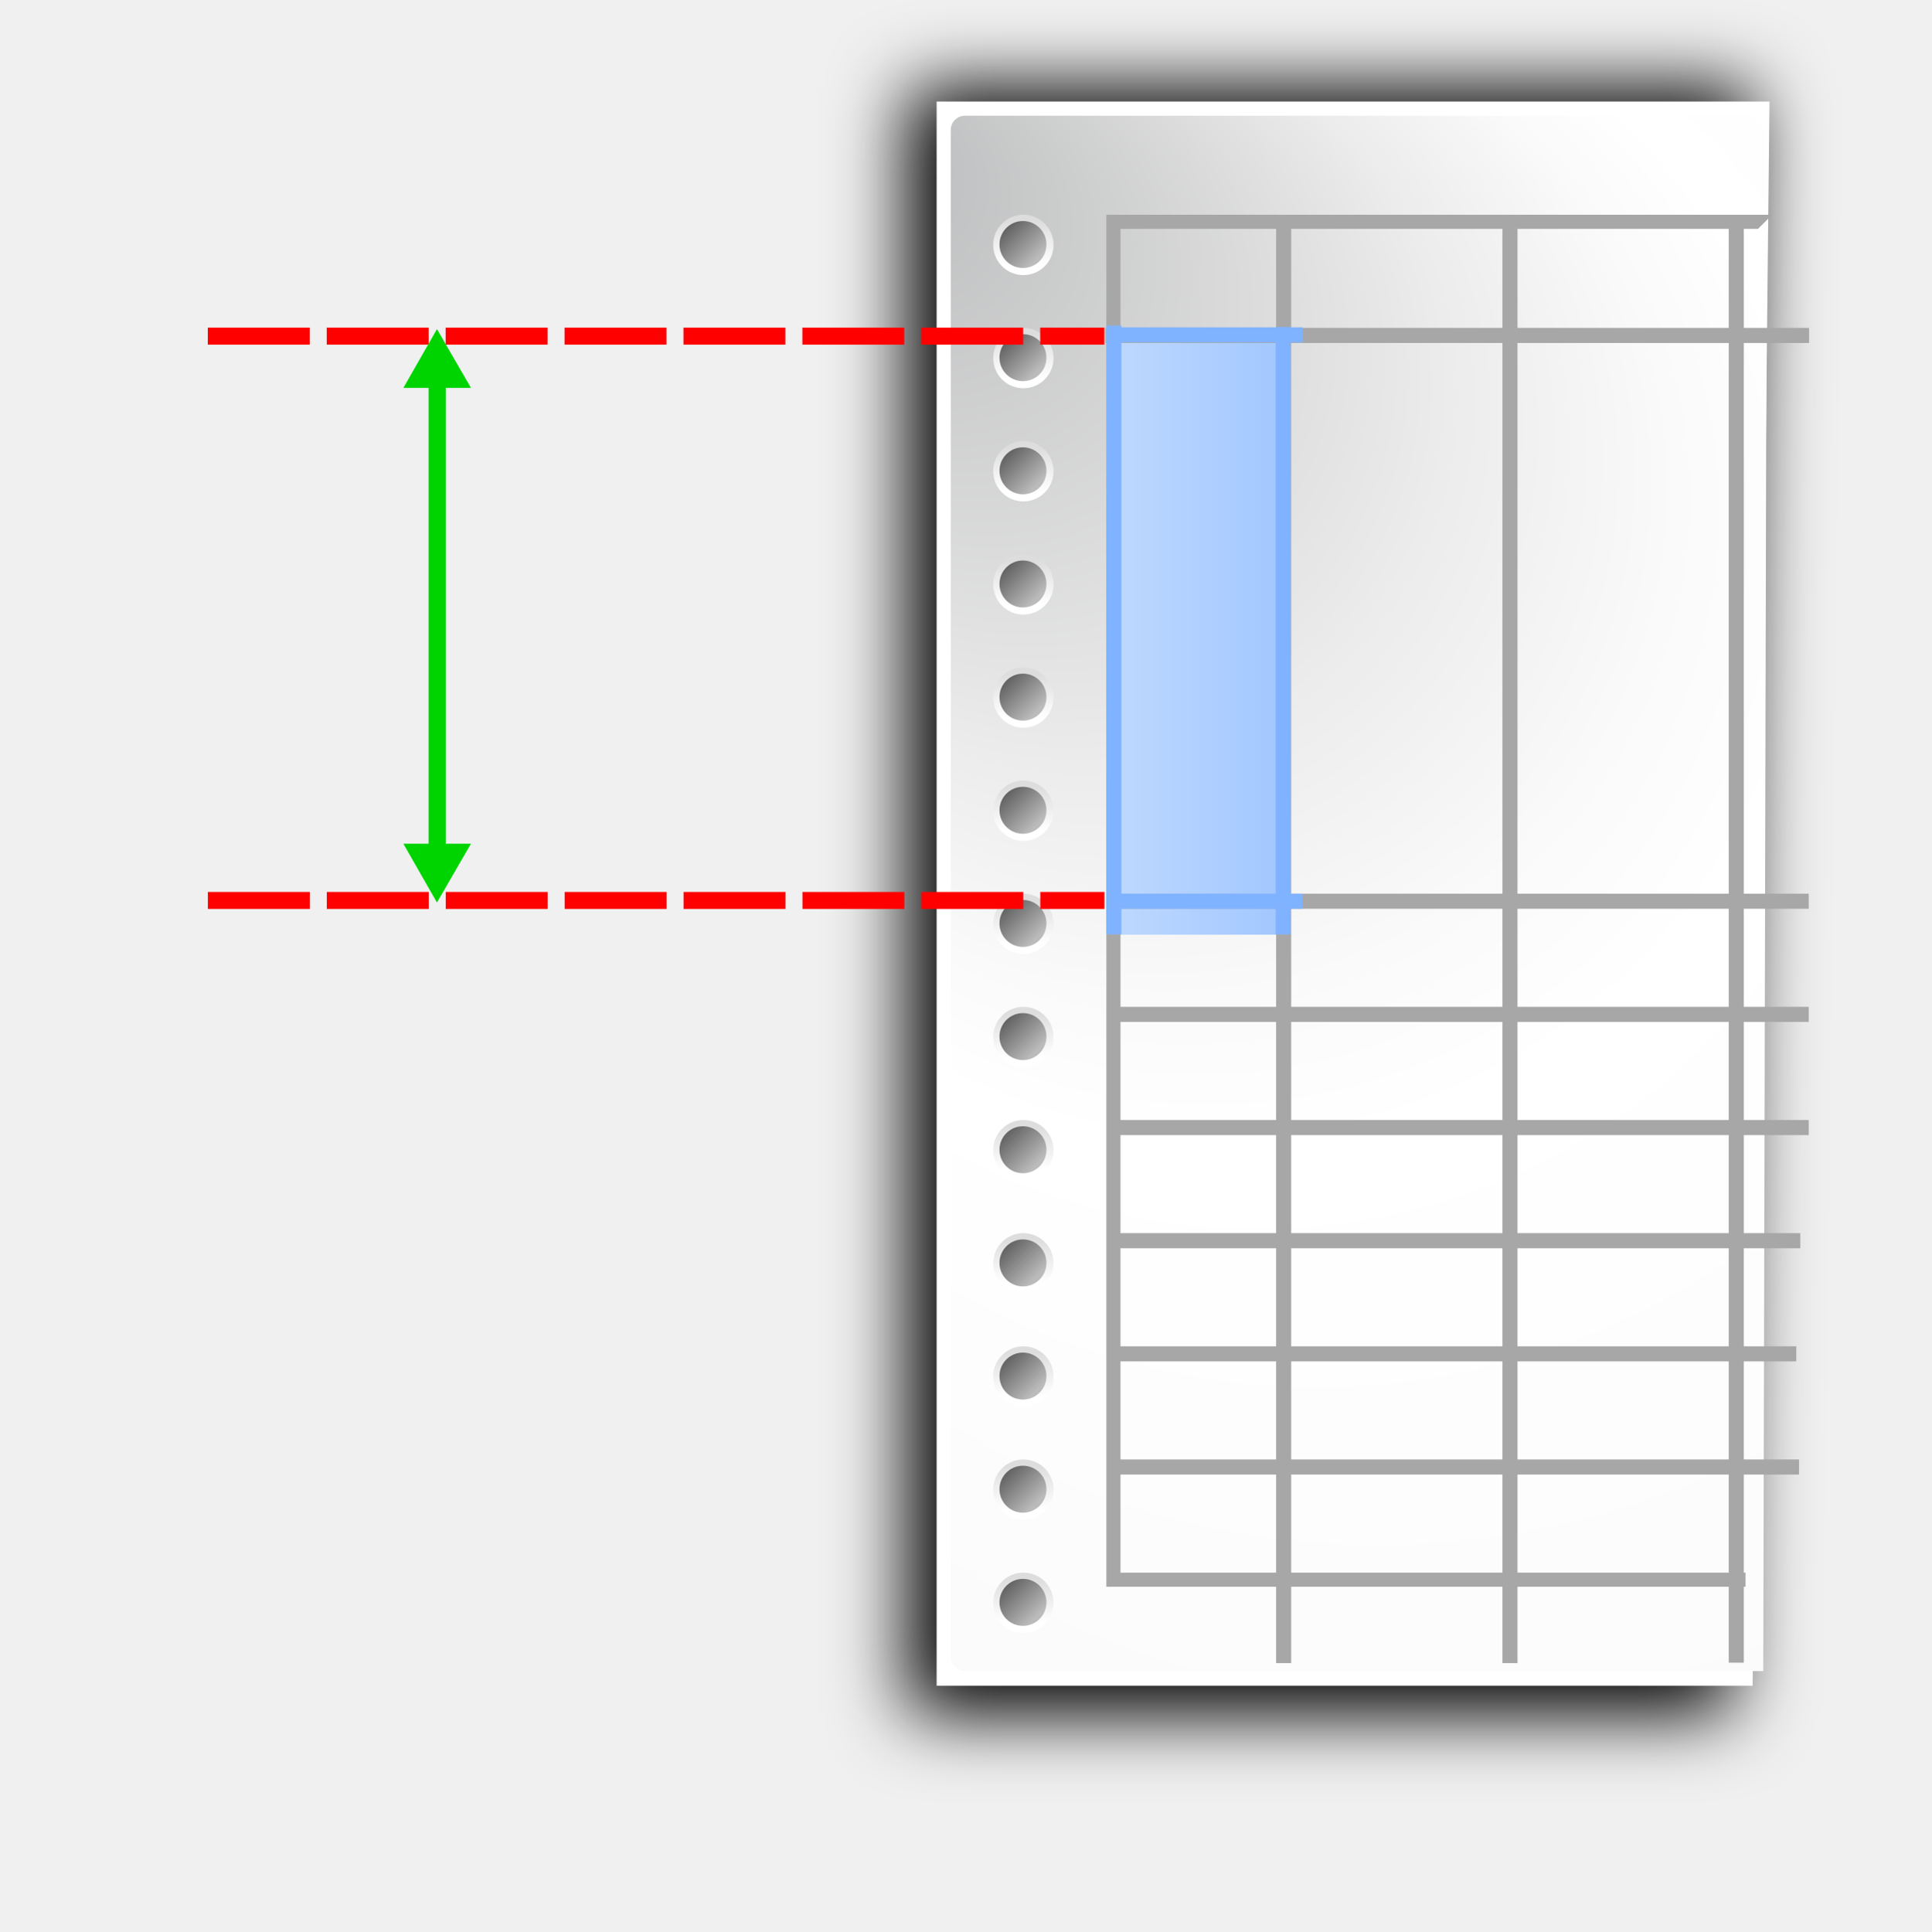
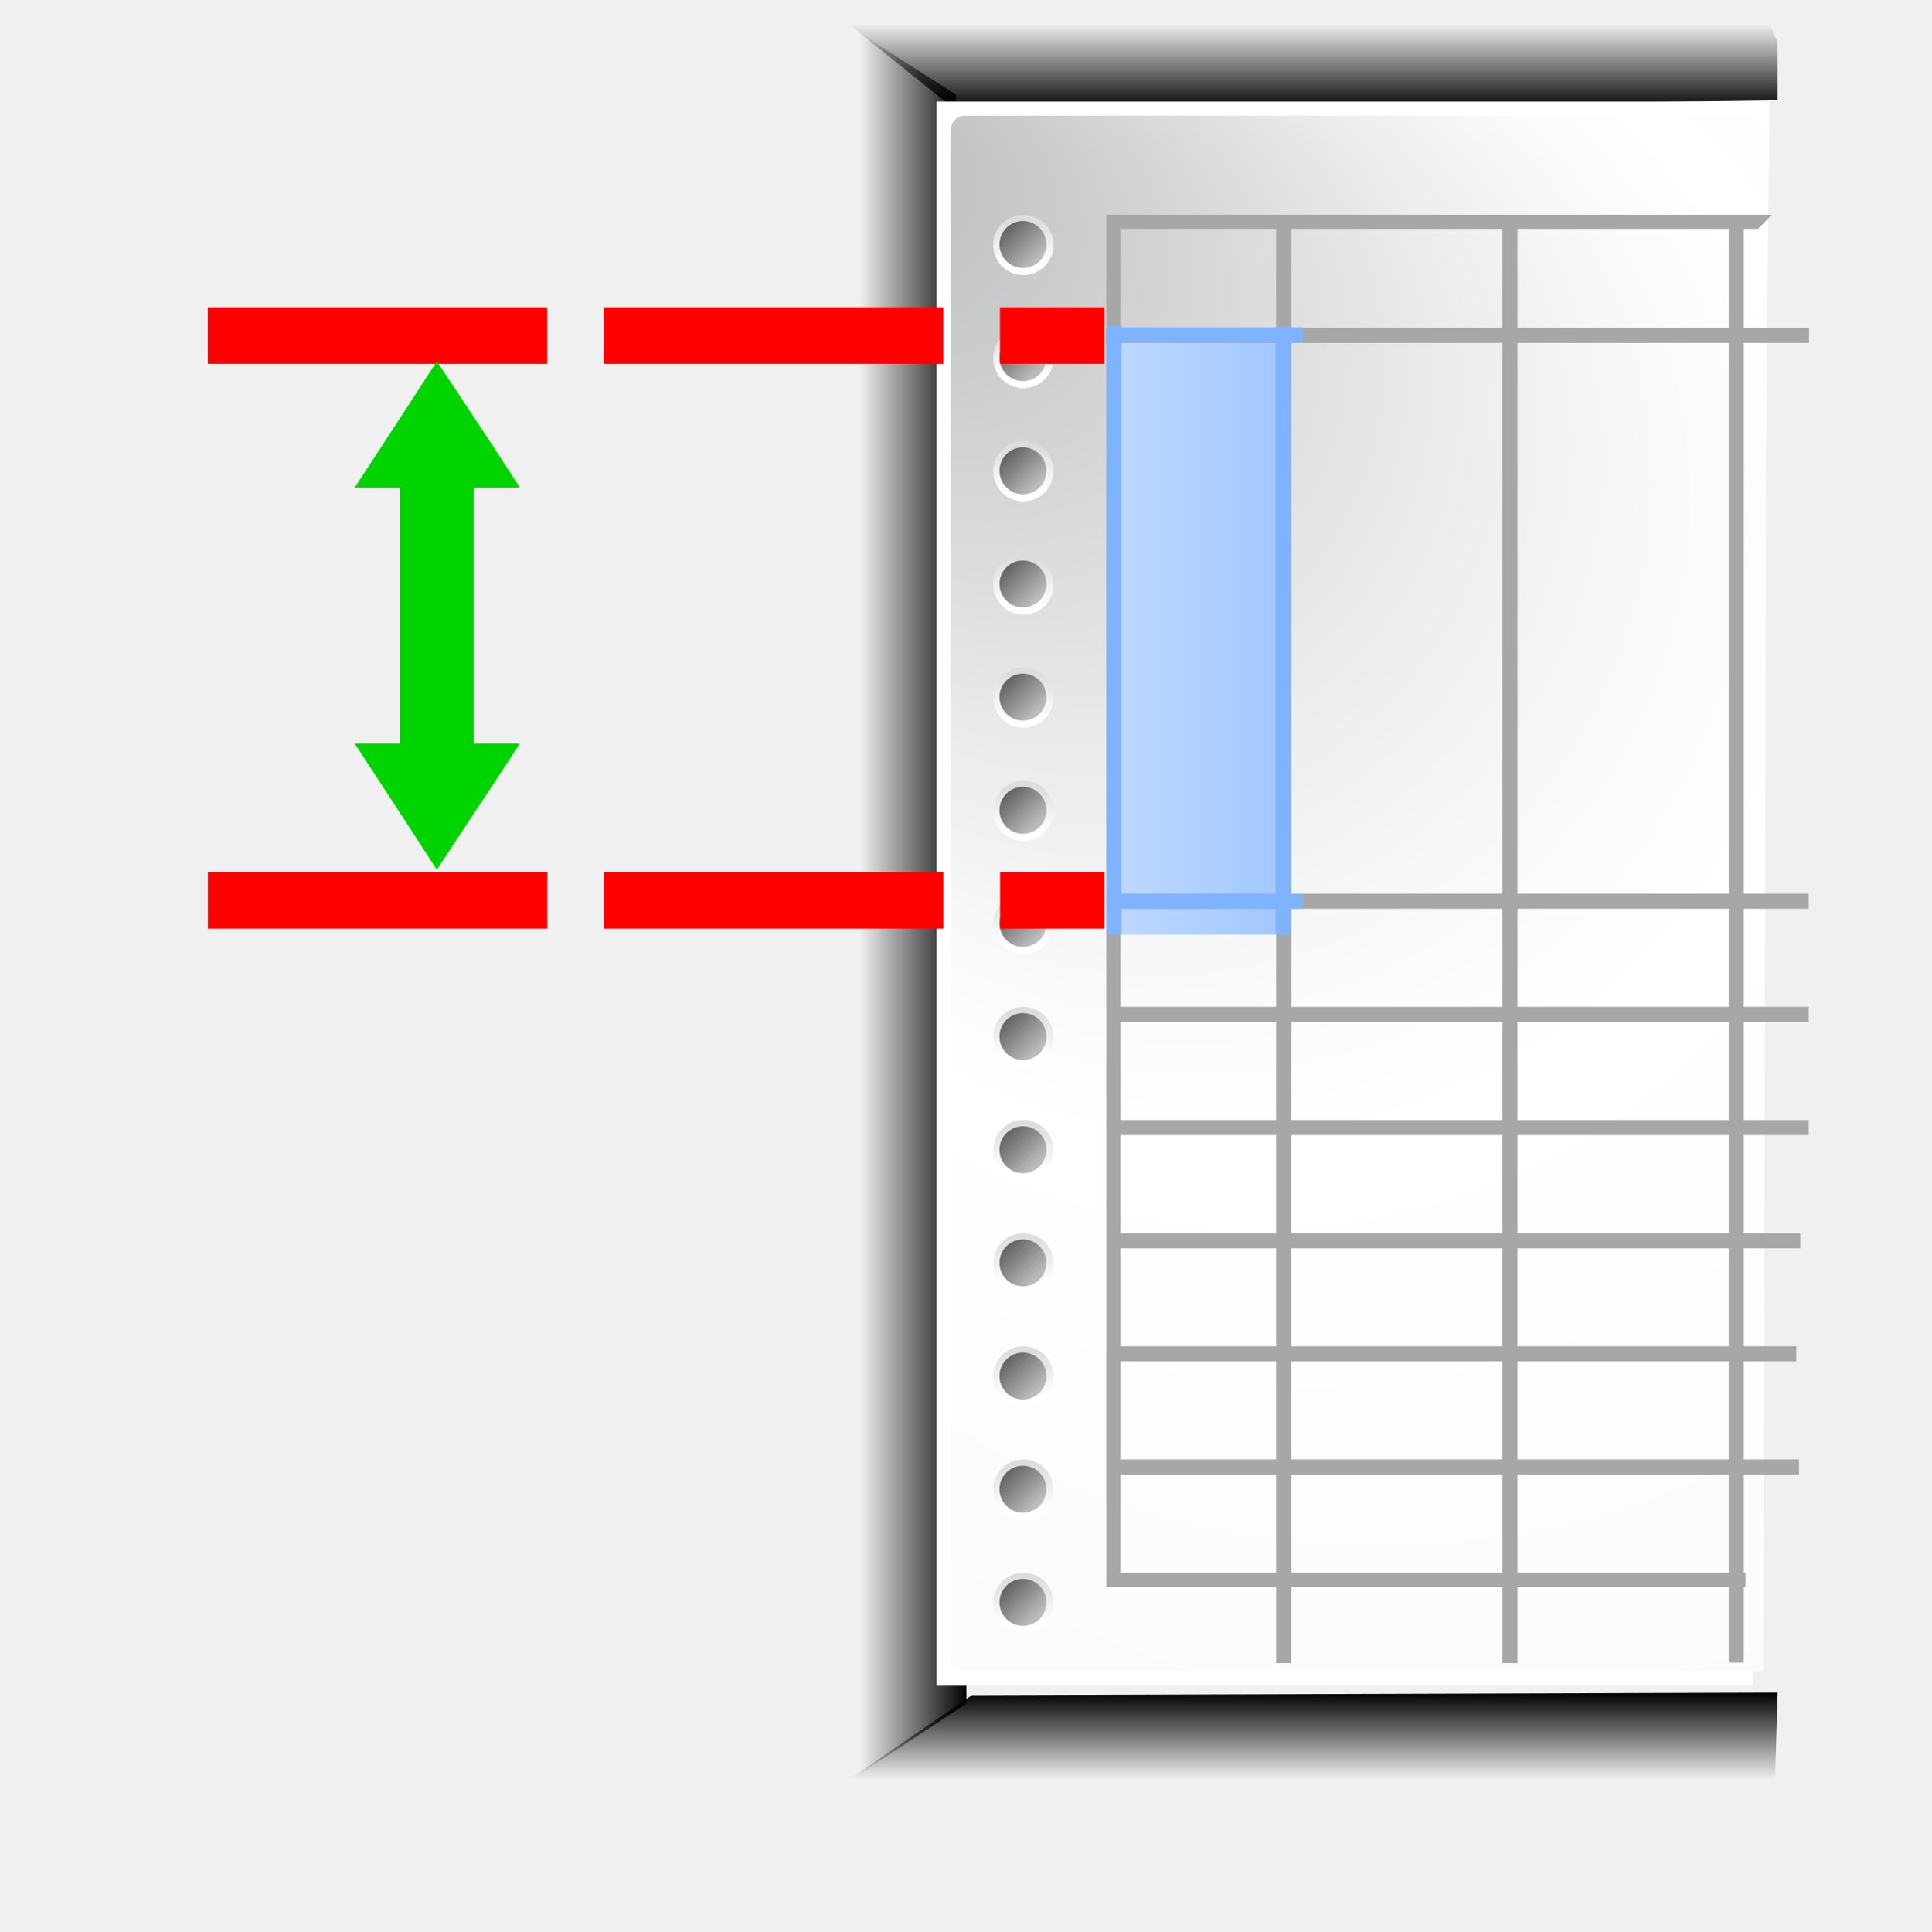
<svg xmlns="http://www.w3.org/2000/svg" width="102.4pt" height="102.4pt">
  <defs>
-     <filter id="defitem0" filterUnits="objectBoundingBox" primitiveUnits="objectBoundingBox" x="-0.1" y="-0.1" width="1.2" height="1.2">
-       <feGaussianBlur result="" in="" x="-0.1" y="-0.1" width="1.2" height="1.2" stdDeviation="0.041, 0.023" />
-     </filter>
-     <radialGradient id="defitem1" gradientUnits="userSpaceOnUse" gradientTransform="matrix(1 0 0 0.999665 -17 -8.99699)" cx="102" cy="112.305" fx="8.265" fy="9.099" r="139.559" spreadMethod="pad">
+     <linearGradient id="defitem0" gradientUnits="userSpaceOnUse" gradientTransform="matrix(0 0.0640555 1.04139 0 -3.60007 -1.02488)" x1="16" y1="64" x2="112" y2="64" spreadMethod="pad">
+       <stop stop-color="#000000" offset="0" stop-opacity="1" />
+       <stop stop-color="#000000" offset="1" stop-opacity="0" />
+     </linearGradient>
+     <linearGradient id="defitem1" gradientUnits="userSpaceOnUse" gradientTransform="matrix(-0.0790546 0 0 1.08067 8.88386 -7.84717)" x1="16" y1="64" x2="112" y2="64" spreadMethod="pad">
+       <stop stop-color="#000000" offset="0" stop-opacity="1" />
+       <stop stop-color="#000000" offset="1" stop-opacity="0" />
+     </linearGradient>
+     <linearGradient id="defitem2" gradientUnits="userSpaceOnUse" gradientTransform="matrix(0 -0.0640555 1.04139 0 -3.60007 7.8714)" x1="16" y1="64" x2="112" y2="64" spreadMethod="pad">
+       <stop stop-color="#000000" offset="0" stop-opacity="1" />
+       <stop stop-color="#000000" offset="1" stop-opacity="0" />
+     </linearGradient>
+     <radialGradient id="defitem3" gradientUnits="userSpaceOnUse" gradientTransform="matrix(1 0 0 0.999665 -17 -8.99699)" cx="102" cy="112.305" fx="8.265" fy="9.099" r="139.559" spreadMethod="pad">
      <stop stop-color="#b7b8b9" offset="0" stop-opacity="1" />
      <stop stop-color="#ececec" offset="0.189" stop-opacity="1" />
      <stop stop-color="#fafafa" offset="0.257" stop-opacity="1" />
      <stop stop-color="#ffffff" offset="0.301" stop-opacity="1" />
      <stop stop-color="#fafafa" offset="0.531" stop-opacity="1" />
      <stop stop-color="#ebecec" offset="0.845" stop-opacity="1" />
      <stop stop-color="#e1e2e3" offset="1" stop-opacity="1" />
    </radialGradient>
-     <linearGradient id="defitem2" gradientUnits="userSpaceOnUse" gradientTransform="matrix(1 0 0 4.92712 -16 -100.597)" x1="28" y1="24.459" x2="16" y2="24.459" spreadMethod="pad">
+     <linearGradient id="defitem4" gradientUnits="userSpaceOnUse" gradientTransform="matrix(1 0 0 4.92712 -16 -100.597)" x1="28" y1="24.459" x2="16" y2="24.459" spreadMethod="pad">
      <stop stop-color="#a3c8ff" offset="0" stop-opacity="1" />
      <stop stop-color="#bfd9ff" offset="1" stop-opacity="1" />
    </linearGradient>
-     <linearGradient id="defitem3" gradientUnits="userSpaceOnUse" gradientTransform="translate(-151, -172)" x1="153" y1="175.557" x2="153" y2="172.444" spreadMethod="pad">
-       <stop stop-color="#ffffff" offset="0" stop-opacity="1" />
-       <stop stop-color="#dddddd" offset="1" stop-opacity="1" />
-     </linearGradient>
-     <linearGradient id="defitem4" gradientUnits="userSpaceOnUse" gradientTransform="translate(-151.444, -172.444)" x1="154.101" y1="175.101" x2="151.9" y2="172.901" spreadMethod="pad">
-       <stop stop-color="#bbbbbb" offset="0" stop-opacity="1" />
-       <stop stop-color="#616161" offset="1" stop-opacity="1" />
-     </linearGradient>
-     <linearGradient id="defitem5" gradientUnits="userSpaceOnUse" gradientTransform="translate(-151, -164)" x1="153" y1="167.557" x2="153" y2="164.444" spreadMethod="pad">
-       <stop stop-color="#ffffff" offset="0" stop-opacity="1" />
-       <stop stop-color="#dddddd" offset="1" stop-opacity="1" />
-     </linearGradient>
-     <linearGradient id="defitem6" gradientUnits="userSpaceOnUse" gradientTransform="translate(-151.444, -164.444)" x1="154.101" y1="167.101" x2="151.9" y2="164.9" spreadMethod="pad">
-       <stop stop-color="#bbbbbb" offset="0" stop-opacity="1" />
-       <stop stop-color="#616161" offset="1" stop-opacity="1" />
-     </linearGradient>
-     <linearGradient id="defitem7" gradientUnits="userSpaceOnUse" gradientTransform="translate(-151, -156)" x1="153" y1="159.557" x2="153" y2="156.444" spreadMethod="pad">
-       <stop stop-color="#ffffff" offset="0" stop-opacity="1" />
-       <stop stop-color="#dddddd" offset="1" stop-opacity="1" />
-     </linearGradient>
-     <linearGradient id="defitem8" gradientUnits="userSpaceOnUse" gradientTransform="translate(-151.444, -156.444)" x1="154.101" y1="159.101" x2="151.9" y2="156.9" spreadMethod="pad">
-       <stop stop-color="#bbbbbb" offset="0" stop-opacity="1" />
-       <stop stop-color="#616161" offset="1" stop-opacity="1" />
-     </linearGradient>
-     <linearGradient id="defitem9" gradientUnits="userSpaceOnUse" gradientTransform="translate(-151, -148)" x1="153" y1="151.557" x2="153" y2="148.444" spreadMethod="pad">
-       <stop stop-color="#ffffff" offset="0" stop-opacity="1" />
-       <stop stop-color="#dddddd" offset="1" stop-opacity="1" />
-     </linearGradient>
-     <linearGradient id="defitem10" gradientUnits="userSpaceOnUse" gradientTransform="translate(-151.444, -148.444)" x1="154.101" y1="151.101" x2="151.9" y2="148.9" spreadMethod="pad">
-       <stop stop-color="#bbbbbb" offset="0" stop-opacity="1" />
-       <stop stop-color="#616161" offset="1" stop-opacity="1" />
-     </linearGradient>
-     <linearGradient id="defitem11" gradientUnits="userSpaceOnUse" gradientTransform="translate(-151, -140)" x1="153" y1="143.557" x2="153" y2="140.444" spreadMethod="pad">
-       <stop stop-color="#ffffff" offset="0" stop-opacity="1" />
-       <stop stop-color="#dddddd" offset="1" stop-opacity="1" />
-     </linearGradient>
-     <linearGradient id="defitem12" gradientUnits="userSpaceOnUse" gradientTransform="translate(-151.444, -140.444)" x1="154.101" y1="143.101" x2="151.9" y2="140.9" spreadMethod="pad">
-       <stop stop-color="#bbbbbb" offset="0" stop-opacity="1" />
-       <stop stop-color="#616161" offset="1" stop-opacity="1" />
-     </linearGradient>
-     <linearGradient id="defitem13" gradientUnits="userSpaceOnUse" gradientTransform="translate(-151, -132)" x1="153" y1="135.557" x2="153" y2="132.444" spreadMethod="pad">
-       <stop stop-color="#ffffff" offset="0" stop-opacity="1" />
-       <stop stop-color="#dddddd" offset="1" stop-opacity="1" />
-     </linearGradient>
-     <linearGradient id="defitem14" gradientUnits="userSpaceOnUse" gradientTransform="translate(-151.444, -132.444)" x1="154.101" y1="135.101" x2="151.9" y2="132.9" spreadMethod="pad">
-       <stop stop-color="#bbbbbb" offset="0" stop-opacity="1" />
-       <stop stop-color="#616161" offset="1" stop-opacity="1" />
-     </linearGradient>
-     <linearGradient id="defitem15" gradientUnits="userSpaceOnUse" gradientTransform="translate(-151, -124)" x1="153" y1="127.557" x2="153" y2="124.444" spreadMethod="pad">
-       <stop stop-color="#ffffff" offset="0" stop-opacity="1" />
-       <stop stop-color="#dddddd" offset="1" stop-opacity="1" />
-     </linearGradient>
-     <linearGradient id="defitem16" gradientUnits="userSpaceOnUse" gradientTransform="translate(-151.444, -124.444)" x1="154.101" y1="127.101" x2="151.9" y2="124.9" spreadMethod="pad">
-       <stop stop-color="#bbbbbb" offset="0" stop-opacity="1" />
-       <stop stop-color="#616161" offset="1" stop-opacity="1" />
-     </linearGradient>
-     <linearGradient id="defitem17" gradientUnits="userSpaceOnUse" gradientTransform="translate(-151, -116)" x1="153" y1="119.557" x2="153" y2="116.444" spreadMethod="pad">
-       <stop stop-color="#ffffff" offset="0" stop-opacity="1" />
-       <stop stop-color="#dddddd" offset="1" stop-opacity="1" />
-     </linearGradient>
-     <linearGradient id="defitem18" gradientUnits="userSpaceOnUse" gradientTransform="translate(-151.444, -116.444)" x1="154.101" y1="119.101" x2="151.9" y2="116.9" spreadMethod="pad">
-       <stop stop-color="#bbbbbb" offset="0" stop-opacity="1" />
-       <stop stop-color="#616161" offset="1" stop-opacity="1" />
-     </linearGradient>
-     <linearGradient id="defitem19" gradientUnits="userSpaceOnUse" gradientTransform="translate(-151, -108)" x1="153" y1="111.557" x2="153" y2="108.444" spreadMethod="pad">
-       <stop stop-color="#ffffff" offset="0" stop-opacity="1" />
-       <stop stop-color="#dddddd" offset="1" stop-opacity="1" />
-     </linearGradient>
-     <linearGradient id="defitem20" gradientUnits="userSpaceOnUse" gradientTransform="translate(-151.444, -108.444)" x1="154.101" y1="111.101" x2="151.9" y2="108.9" spreadMethod="pad">
-       <stop stop-color="#bbbbbb" offset="0" stop-opacity="1" />
-       <stop stop-color="#616161" offset="1" stop-opacity="1" />
-     </linearGradient>
-     <linearGradient id="defitem21" gradientUnits="userSpaceOnUse" gradientTransform="translate(-151, -100)" x1="153" y1="103.557" x2="153" y2="100.444" spreadMethod="pad">
-       <stop stop-color="#ffffff" offset="0" stop-opacity="1" />
-       <stop stop-color="#dddddd" offset="1" stop-opacity="1" />
-     </linearGradient>
-     <linearGradient id="defitem22" gradientUnits="userSpaceOnUse" gradientTransform="translate(-151.444, -100.444)" x1="154.101" y1="103.101" x2="151.9" y2="100.9" spreadMethod="pad">
-       <stop stop-color="#bbbbbb" offset="0" stop-opacity="1" />
-       <stop stop-color="#616161" offset="1" stop-opacity="1" />
-     </linearGradient>
-     <linearGradient id="defitem23" gradientUnits="userSpaceOnUse" gradientTransform="translate(-151, -92)" x1="153" y1="95.557" x2="153" y2="92.444" spreadMethod="pad">
-       <stop stop-color="#ffffff" offset="0" stop-opacity="1" />
-       <stop stop-color="#dddddd" offset="1" stop-opacity="1" />
-     </linearGradient>
-     <linearGradient id="defitem24" gradientUnits="userSpaceOnUse" gradientTransform="translate(-151.444, -92.444)" x1="154.101" y1="95.101" x2="151.9" y2="92.9" spreadMethod="pad">
-       <stop stop-color="#bbbbbb" offset="0" stop-opacity="1" />
-       <stop stop-color="#616161" offset="1" stop-opacity="1" />
-     </linearGradient>
-     <linearGradient id="defitem25" gradientUnits="userSpaceOnUse" gradientTransform="translate(-151, -84)" x1="153" y1="87.557" x2="153" y2="84.444" spreadMethod="pad">
-       <stop stop-color="#ffffff" offset="0" stop-opacity="1" />
-       <stop stop-color="#dddddd" offset="1" stop-opacity="1" />
-     </linearGradient>
-     <linearGradient id="defitem26" gradientUnits="userSpaceOnUse" gradientTransform="translate(-151.444, -84.444)" x1="154.101" y1="87.101" x2="151.9" y2="84.9" spreadMethod="pad">
-       <stop stop-color="#bbbbbb" offset="0" stop-opacity="1" />
-       <stop stop-color="#616161" offset="1" stop-opacity="1" />
-     </linearGradient>
-     <linearGradient id="defitem27" gradientUnits="userSpaceOnUse" gradientTransform="translate(-151, -76)" x1="153" y1="79.557" x2="153" y2="76.444" spreadMethod="pad">
-       <stop stop-color="#ffffff" offset="0" stop-opacity="1" />
-       <stop stop-color="#dddddd" offset="1" stop-opacity="1" />
-     </linearGradient>
-     <linearGradient id="defitem28" gradientUnits="userSpaceOnUse" gradientTransform="translate(-151.444, -76.444)" x1="154.101" y1="79.101" x2="151.9" y2="76.9" spreadMethod="pad">
+     <linearGradient id="defitem5" gradientUnits="userSpaceOnUse" gradientTransform="translate(-151, -172)" x1="153" y1="175.557" x2="153" y2="172.444" spreadMethod="pad">
+       <stop stop-color="#ffffff" offset="0" stop-opacity="1" />
+       <stop stop-color="#dddddd" offset="1" stop-opacity="1" />
+     </linearGradient>
+     <linearGradient id="defitem6" gradientUnits="userSpaceOnUse" gradientTransform="translate(-151.444, -172.444)" x1="154.101" y1="175.101" x2="151.9" y2="172.901" spreadMethod="pad">
+       <stop stop-color="#bbbbbb" offset="0" stop-opacity="1" />
+       <stop stop-color="#616161" offset="1" stop-opacity="1" />
+     </linearGradient>
+     <linearGradient id="defitem7" gradientUnits="userSpaceOnUse" gradientTransform="translate(-151, -164)" x1="153" y1="167.557" x2="153" y2="164.444" spreadMethod="pad">
+       <stop stop-color="#ffffff" offset="0" stop-opacity="1" />
+       <stop stop-color="#dddddd" offset="1" stop-opacity="1" />
+     </linearGradient>
+     <linearGradient id="defitem8" gradientUnits="userSpaceOnUse" gradientTransform="translate(-151.444, -164.444)" x1="154.101" y1="167.101" x2="151.9" y2="164.9" spreadMethod="pad">
+       <stop stop-color="#bbbbbb" offset="0" stop-opacity="1" />
+       <stop stop-color="#616161" offset="1" stop-opacity="1" />
+     </linearGradient>
+     <linearGradient id="defitem9" gradientUnits="userSpaceOnUse" gradientTransform="translate(-151, -156)" x1="153" y1="159.557" x2="153" y2="156.444" spreadMethod="pad">
+       <stop stop-color="#ffffff" offset="0" stop-opacity="1" />
+       <stop stop-color="#dddddd" offset="1" stop-opacity="1" />
+     </linearGradient>
+     <linearGradient id="defitem10" gradientUnits="userSpaceOnUse" gradientTransform="translate(-151.444, -156.444)" x1="154.101" y1="159.101" x2="151.9" y2="156.9" spreadMethod="pad">
+       <stop stop-color="#bbbbbb" offset="0" stop-opacity="1" />
+       <stop stop-color="#616161" offset="1" stop-opacity="1" />
+     </linearGradient>
+     <linearGradient id="defitem11" gradientUnits="userSpaceOnUse" gradientTransform="translate(-151, -148)" x1="153" y1="151.557" x2="153" y2="148.444" spreadMethod="pad">
+       <stop stop-color="#ffffff" offset="0" stop-opacity="1" />
+       <stop stop-color="#dddddd" offset="1" stop-opacity="1" />
+     </linearGradient>
+     <linearGradient id="defitem12" gradientUnits="userSpaceOnUse" gradientTransform="translate(-151.444, -148.444)" x1="154.101" y1="151.101" x2="151.9" y2="148.9" spreadMethod="pad">
+       <stop stop-color="#bbbbbb" offset="0" stop-opacity="1" />
+       <stop stop-color="#616161" offset="1" stop-opacity="1" />
+     </linearGradient>
+     <linearGradient id="defitem13" gradientUnits="userSpaceOnUse" gradientTransform="translate(-151, -140)" x1="153" y1="143.557" x2="153" y2="140.444" spreadMethod="pad">
+       <stop stop-color="#ffffff" offset="0" stop-opacity="1" />
+       <stop stop-color="#dddddd" offset="1" stop-opacity="1" />
+     </linearGradient>
+     <linearGradient id="defitem14" gradientUnits="userSpaceOnUse" gradientTransform="translate(-151.444, -140.444)" x1="154.101" y1="143.101" x2="151.9" y2="140.9" spreadMethod="pad">
+       <stop stop-color="#bbbbbb" offset="0" stop-opacity="1" />
+       <stop stop-color="#616161" offset="1" stop-opacity="1" />
+     </linearGradient>
+     <linearGradient id="defitem15" gradientUnits="userSpaceOnUse" gradientTransform="translate(-151, -132)" x1="153" y1="135.557" x2="153" y2="132.444" spreadMethod="pad">
+       <stop stop-color="#ffffff" offset="0" stop-opacity="1" />
+       <stop stop-color="#dddddd" offset="1" stop-opacity="1" />
+     </linearGradient>
+     <linearGradient id="defitem16" gradientUnits="userSpaceOnUse" gradientTransform="translate(-151.444, -132.444)" x1="154.101" y1="135.101" x2="151.9" y2="132.9" spreadMethod="pad">
+       <stop stop-color="#bbbbbb" offset="0" stop-opacity="1" />
+       <stop stop-color="#616161" offset="1" stop-opacity="1" />
+     </linearGradient>
+     <linearGradient id="defitem17" gradientUnits="userSpaceOnUse" gradientTransform="translate(-151, -124)" x1="153" y1="127.557" x2="153" y2="124.444" spreadMethod="pad">
+       <stop stop-color="#ffffff" offset="0" stop-opacity="1" />
+       <stop stop-color="#dddddd" offset="1" stop-opacity="1" />
+     </linearGradient>
+     <linearGradient id="defitem18" gradientUnits="userSpaceOnUse" gradientTransform="translate(-151.444, -124.444)" x1="154.101" y1="127.101" x2="151.9" y2="124.9" spreadMethod="pad">
+       <stop stop-color="#bbbbbb" offset="0" stop-opacity="1" />
+       <stop stop-color="#616161" offset="1" stop-opacity="1" />
+     </linearGradient>
+     <linearGradient id="defitem19" gradientUnits="userSpaceOnUse" gradientTransform="translate(-151, -116)" x1="153" y1="119.557" x2="153" y2="116.444" spreadMethod="pad">
+       <stop stop-color="#ffffff" offset="0" stop-opacity="1" />
+       <stop stop-color="#dddddd" offset="1" stop-opacity="1" />
+     </linearGradient>
+     <linearGradient id="defitem20" gradientUnits="userSpaceOnUse" gradientTransform="translate(-151.444, -116.444)" x1="154.101" y1="119.101" x2="151.9" y2="116.9" spreadMethod="pad">
+       <stop stop-color="#bbbbbb" offset="0" stop-opacity="1" />
+       <stop stop-color="#616161" offset="1" stop-opacity="1" />
+     </linearGradient>
+     <linearGradient id="defitem21" gradientUnits="userSpaceOnUse" gradientTransform="translate(-151, -108)" x1="153" y1="111.557" x2="153" y2="108.444" spreadMethod="pad">
+       <stop stop-color="#ffffff" offset="0" stop-opacity="1" />
+       <stop stop-color="#dddddd" offset="1" stop-opacity="1" />
+     </linearGradient>
+     <linearGradient id="defitem22" gradientUnits="userSpaceOnUse" gradientTransform="translate(-151.444, -108.444)" x1="154.101" y1="111.101" x2="151.9" y2="108.9" spreadMethod="pad">
+       <stop stop-color="#bbbbbb" offset="0" stop-opacity="1" />
+       <stop stop-color="#616161" offset="1" stop-opacity="1" />
+     </linearGradient>
+     <linearGradient id="defitem23" gradientUnits="userSpaceOnUse" gradientTransform="translate(-151, -100)" x1="153" y1="103.557" x2="153" y2="100.444" spreadMethod="pad">
+       <stop stop-color="#ffffff" offset="0" stop-opacity="1" />
+       <stop stop-color="#dddddd" offset="1" stop-opacity="1" />
+     </linearGradient>
+     <linearGradient id="defitem24" gradientUnits="userSpaceOnUse" gradientTransform="translate(-151.444, -100.444)" x1="154.101" y1="103.101" x2="151.9" y2="100.901" spreadMethod="pad">
+       <stop stop-color="#bbbbbb" offset="0" stop-opacity="1" />
+       <stop stop-color="#616161" offset="1" stop-opacity="1" />
+     </linearGradient>
+     <linearGradient id="defitem25" gradientUnits="userSpaceOnUse" gradientTransform="translate(-151, -92)" x1="153" y1="95.557" x2="153" y2="92.444" spreadMethod="pad">
+       <stop stop-color="#ffffff" offset="0" stop-opacity="1" />
+       <stop stop-color="#dddddd" offset="1" stop-opacity="1" />
+     </linearGradient>
+     <linearGradient id="defitem26" gradientUnits="userSpaceOnUse" gradientTransform="translate(-151.444, -92.444)" x1="154.101" y1="95.101" x2="151.9" y2="92.9" spreadMethod="pad">
+       <stop stop-color="#bbbbbb" offset="0" stop-opacity="1" />
+       <stop stop-color="#616161" offset="1" stop-opacity="1" />
+     </linearGradient>
+     <linearGradient id="defitem27" gradientUnits="userSpaceOnUse" gradientTransform="translate(-151, -84)" x1="153" y1="87.557" x2="153" y2="84.444" spreadMethod="pad">
+       <stop stop-color="#ffffff" offset="0" stop-opacity="1" />
+       <stop stop-color="#dddddd" offset="1" stop-opacity="1" />
+     </linearGradient>
+     <linearGradient id="defitem28" gradientUnits="userSpaceOnUse" gradientTransform="translate(-151.444, -84.444)" x1="154.101" y1="87.101" x2="151.9" y2="84.9" spreadMethod="pad">
+       <stop stop-color="#bbbbbb" offset="0" stop-opacity="1" />
+       <stop stop-color="#616161" offset="1" stop-opacity="1" />
+     </linearGradient>
+     <linearGradient id="defitem29" gradientUnits="userSpaceOnUse" gradientTransform="translate(-151, -76)" x1="153" y1="79.557" x2="153" y2="76.444" spreadMethod="pad">
+       <stop stop-color="#ffffff" offset="0" stop-opacity="1" />
+       <stop stop-color="#dddddd" offset="1" stop-opacity="1" />
+     </linearGradient>
+     <linearGradient id="defitem30" gradientUnits="userSpaceOnUse" gradientTransform="translate(-151.444, -76.444)" x1="154.101" y1="79.101" x2="151.9" y2="76.9" spreadMethod="pad">
      <stop stop-color="#bbbbbb" offset="0" stop-opacity="1" />
      <stop stop-color="#616161" offset="1" stop-opacity="1" />
    </linearGradient>
  </defs>
  <g id="layer1">
-     <path id="path7865" fill="#000000" fill-opacity="1" fill-rule="nonzero" filter="url(#defitem0)" d="M0 0L0 112C0 112 63.156 112 63.156 112L55.851 112L57.223 0Z" transform="matrix(1.04167 0 0 1.02679 64.2175 6.18124)" />
+     <path id="path3071" fill="url(#defitem0)" fill-rule="nonzero" d="M65.801 0L65.615 6.149L65.582 6.149L0 6.239L8.842 0.176L65.801 2e-05Z" transform="translate(59.8745, 119.669)" />
+     <path id="path7865-4" fill="url(#defitem1)" fill-rule="nonzero" d="M6.824 4.342L7.577 118.092L0 123.083L0.03 86.374L0.03 86.34L0.03 0L6.824 4.342Z" transform="translate(60.7551, 2.34619)" />
+     <path id="path7865-2" fill="url(#defitem2)" fill-rule="nonzero" d="M65.801 6.102C65.801 6.102 65.801 2.057 65.801 2.057L65.801 2.055L64.981 0L0 0.608L7.85 6.919L65.801 6.102Z" transform="translate(59.8745, 0.988599)" />
    <path id="path34" fill="#ffffff" fill-opacity="1" fill-rule="nonzero" d="M0 8.88178e-16L0 112C0 112 57.688 112 57.688 112L58.883 0Z" transform="translate(66.2175, 7.18124)" />
-     <path id="path59" fill="url(#defitem1)" fill-rule="nonzero" d="M1 7.10543e-15C0.449 7.10543e-15 0 0.449 0 1L0 108.964C0 109.515 0.449 109.963 1 109.963L57.443 109.963L57.702 1L56.702 0Z" transform="translate(67.2175, 8.18125)" />
-     <rect id="rect87" transform="translate(78.2175, 23.5982)" fill="url(#defitem2)" fill-rule="nonzero" width="9.6pt" height="31.861pt" />
+     <path id="path59" fill="url(#defitem3)" fill-rule="nonzero" d="M1 7.10543e-15C0.449 7.10543e-15 0 0.449 0 1L0 108.964C0 109.515 0.449 109.963 1 109.963L57.443 109.963L57.702 1L56.702 0Z" transform="translate(67.2175, 8.18125)" />
+     <rect id="rect87" transform="translate(78.2175, 23.5982)" fill="url(#defitem4)" fill-rule="nonzero" width="9.6pt" height="31.861pt" />
    <g id="g89" transform="translate(70.2175, 111.181)">
-       <circle id="circle96" r="1.6pt" cx="1.6pt" cy="1.6pt" fill="url(#defitem3)" fill-rule="nonzero" />
-       <circle id="circle103" r="1.245pt" cx="1.245pt" cy="1.245pt" transform="translate(0.444, 0.444)" fill="url(#defitem4)" fill-rule="nonzero" />
+       <circle id="circle96" r="1.6pt" cx="1.6pt" cy="1.6pt" fill="url(#defitem5)" fill-rule="nonzero" />
+       <circle id="circle103" r="1.245pt" cx="1.245pt" cy="1.245pt" transform="translate(0.444, 0.444)" fill="url(#defitem6)" fill-rule="nonzero" />
    </g>
    <g id="g105" transform="translate(70.2175, 103.181)">
-       <circle id="circle112" r="1.6pt" cx="1.6pt" cy="1.6pt" fill="url(#defitem5)" fill-rule="nonzero" />
-       <circle id="circle119" r="1.245pt" cx="1.245pt" cy="1.245pt" transform="translate(0.444, 0.444)" fill="url(#defitem6)" fill-rule="nonzero" />
+       <circle id="circle112" r="1.6pt" cx="1.6pt" cy="1.6pt" fill="url(#defitem7)" fill-rule="nonzero" />
+       <circle id="circle119" r="1.245pt" cx="1.245pt" cy="1.245pt" transform="translate(0.444, 0.444)" fill="url(#defitem8)" fill-rule="nonzero" />
    </g>
    <g id="g121" transform="translate(70.2175, 95.1812)">
-       <circle id="circle128" r="1.6pt" cx="1.6pt" cy="1.6pt" fill="url(#defitem7)" fill-rule="nonzero" />
-       <circle id="circle135" r="1.245pt" cx="1.245pt" cy="1.245pt" transform="translate(0.444, 0.444)" fill="url(#defitem8)" fill-rule="nonzero" />
+       <circle id="circle128" r="1.6pt" cx="1.6pt" cy="1.6pt" fill="url(#defitem9)" fill-rule="nonzero" />
+       <circle id="circle135" r="1.245pt" cx="1.245pt" cy="1.245pt" transform="translate(0.444, 0.444)" fill="url(#defitem10)" fill-rule="nonzero" />
    </g>
    <g id="g137" transform="translate(70.2175, 87.1812)">
-       <circle id="circle144" r="1.6pt" cx="1.6pt" cy="1.6pt" fill="url(#defitem9)" fill-rule="nonzero" />
-       <circle id="circle151" r="1.245pt" cx="1.245pt" cy="1.245pt" transform="translate(0.444, 0.444)" fill="url(#defitem10)" fill-rule="nonzero" />
+       <circle id="circle144" r="1.6pt" cx="1.6pt" cy="1.6pt" fill="url(#defitem11)" fill-rule="nonzero" />
+       <circle id="circle151" r="1.245pt" cx="1.245pt" cy="1.245pt" transform="translate(0.444, 0.444)" fill="url(#defitem12)" fill-rule="nonzero" />
    </g>
    <g id="g153" transform="translate(70.2175, 79.1812)">
-       <circle id="circle160" r="1.6pt" cx="1.6pt" cy="1.6pt" fill="url(#defitem11)" fill-rule="nonzero" />
-       <circle id="circle167" r="1.245pt" cx="1.245pt" cy="1.245pt" transform="translate(0.444, 0.444)" fill="url(#defitem12)" fill-rule="nonzero" />
+       <circle id="circle160" r="1.6pt" cx="1.6pt" cy="1.6pt" fill="url(#defitem13)" fill-rule="nonzero" />
+       <circle id="circle167" r="1.245pt" cx="1.245pt" cy="1.245pt" transform="translate(0.444, 0.444)" fill="url(#defitem14)" fill-rule="nonzero" />
    </g>
    <g id="g169" transform="translate(70.2175, 71.1812)">
-       <circle id="circle176" r="1.6pt" cx="1.6pt" cy="1.6pt" fill="url(#defitem13)" fill-rule="nonzero" />
-       <circle id="circle183" r="1.245pt" cx="1.245pt" cy="1.245pt" transform="translate(0.444, 0.444)" fill="url(#defitem14)" fill-rule="nonzero" />
+       <circle id="circle176" r="1.6pt" cx="1.6pt" cy="1.6pt" fill="url(#defitem15)" fill-rule="nonzero" />
+       <circle id="circle183" r="1.245pt" cx="1.245pt" cy="1.245pt" transform="translate(0.444, 0.444)" fill="url(#defitem16)" fill-rule="nonzero" />
    </g>
    <g id="g185" transform="translate(70.2175, 63.1812)">
-       <circle id="circle192" r="1.6pt" cx="1.6pt" cy="1.6pt" fill="url(#defitem15)" fill-rule="nonzero" />
-       <circle id="circle199" r="1.245pt" cx="1.245pt" cy="1.245pt" transform="translate(0.444, 0.444)" fill="url(#defitem16)" fill-rule="nonzero" />
+       <circle id="circle192" r="1.6pt" cx="1.6pt" cy="1.6pt" fill="url(#defitem17)" fill-rule="nonzero" />
+       <circle id="circle199" r="1.245pt" cx="1.245pt" cy="1.245pt" transform="translate(0.444, 0.444)" fill="url(#defitem18)" fill-rule="nonzero" />
    </g>
    <g id="g201" transform="translate(70.2175, 55.1812)">
-       <circle id="circle208" r="1.6pt" cx="1.6pt" cy="1.6pt" fill="url(#defitem17)" fill-rule="nonzero" />
-       <circle id="circle215" r="1.245pt" cx="1.245pt" cy="1.245pt" transform="translate(0.444, 0.444)" fill="url(#defitem18)" fill-rule="nonzero" />
+       <circle id="circle208" r="1.6pt" cx="1.6pt" cy="1.6pt" fill="url(#defitem19)" fill-rule="nonzero" />
+       <circle id="circle215" r="1.245pt" cx="1.245pt" cy="1.245pt" transform="translate(0.444, 0.444)" fill="url(#defitem20)" fill-rule="nonzero" />
    </g>
    <g id="g217" transform="translate(70.2175, 47.1812)">
-       <circle id="circle224" r="1.6pt" cx="1.6pt" cy="1.6pt" fill="url(#defitem19)" fill-rule="nonzero" />
-       <circle id="circle231" r="1.245pt" cx="1.245pt" cy="1.245pt" transform="translate(0.444, 0.444)" fill="url(#defitem20)" fill-rule="nonzero" />
+       <circle id="circle224" r="1.6pt" cx="1.6pt" cy="1.6pt" fill="url(#defitem21)" fill-rule="nonzero" />
+       <circle id="circle231" r="1.245pt" cx="1.245pt" cy="1.245pt" transform="translate(0.444, 0.444)" fill="url(#defitem22)" fill-rule="nonzero" />
    </g>
    <g id="g233" transform="translate(70.2175, 39.1812)">
-       <circle id="circle240" r="1.6pt" cx="1.6pt" cy="1.6pt" fill="url(#defitem21)" fill-rule="nonzero" />
-       <circle id="circle247" r="1.245pt" cx="1.245pt" cy="1.245pt" transform="translate(0.444, 0.444)" fill="url(#defitem22)" fill-rule="nonzero" />
+       <circle id="circle240" r="1.6pt" cx="1.6pt" cy="1.6pt" fill="url(#defitem23)" fill-rule="nonzero" />
+       <circle id="circle247" r="1.245pt" cx="1.245pt" cy="1.245pt" transform="translate(0.444, 0.444)" fill="url(#defitem24)" fill-rule="nonzero" />
    </g>
    <g id="g249" transform="translate(70.2175, 31.1812)">
-       <circle id="circle256" r="1.6pt" cx="1.6pt" cy="1.6pt" fill="url(#defitem23)" fill-rule="nonzero" />
-       <circle id="circle263" r="1.245pt" cx="1.245pt" cy="1.245pt" transform="translate(0.444, 0.444)" fill="url(#defitem24)" fill-rule="nonzero" />
+       <circle id="circle256" r="1.6pt" cx="1.6pt" cy="1.6pt" fill="url(#defitem25)" fill-rule="nonzero" />
+       <circle id="circle263" r="1.245pt" cx="1.245pt" cy="1.245pt" transform="translate(0.444, 0.444)" fill="url(#defitem26)" fill-rule="nonzero" />
    </g>
    <g id="g265" transform="translate(70.2175, 23.1812)">
-       <circle id="circle272" r="1.6pt" cx="1.6pt" cy="1.6pt" fill="url(#defitem25)" fill-rule="nonzero" />
-       <circle id="circle279" r="1.245pt" cx="1.245pt" cy="1.245pt" transform="translate(0.444, 0.444)" fill="url(#defitem26)" fill-rule="nonzero" />
+       <circle id="circle272" r="1.6pt" cx="1.6pt" cy="1.6pt" fill="url(#defitem27)" fill-rule="nonzero" />
+       <circle id="circle279" r="1.245pt" cx="1.245pt" cy="1.245pt" transform="translate(0.444, 0.444)" fill="url(#defitem28)" fill-rule="nonzero" />
    </g>
    <g id="g281" transform="translate(70.2175, 15.1812)">
-       <circle id="circle288" r="1.6pt" cx="1.6pt" cy="1.6pt" fill="url(#defitem27)" fill-rule="nonzero" />
-       <circle id="circle295" r="1.245pt" cx="1.245pt" cy="1.245pt" transform="translate(0.444, 0.444)" fill="url(#defitem28)" fill-rule="nonzero" />
+       <circle id="circle288" r="1.6pt" cx="1.6pt" cy="1.6pt" fill="url(#defitem29)" fill-rule="nonzero" />
+       <circle id="circle295" r="1.245pt" cx="1.245pt" cy="1.245pt" transform="translate(0.444, 0.444)" fill="url(#defitem30)" fill-rule="nonzero" />
    </g>
    <rect id="rect305" transform="translate(78.5066, 63.1812)" fill="#a7a7a7" fill-opacity="1" fill-rule="nonzero" width="37.025pt" height="0.8pt" />
    <rect id="rect307" transform="translate(78.5066, 71.1812)" fill="#a7a7a7" fill-opacity="1" fill-rule="nonzero" width="37.025pt" height="0.8pt" />
    <rect id="rect309" transform="translate(78.5066, 79.1812)" fill="#a7a7a7" fill-opacity="1" fill-rule="nonzero" width="37.025pt" height="0.8pt" />
    <rect id="rect311" transform="translate(78.7175, 87.1812)" fill="#a7a7a7" fill-opacity="1" fill-rule="nonzero" width="36.42pt" height="0.8pt" />
    <rect id="rect313" transform="translate(78.7175, 95.1812)" fill="#a7a7a7" fill-opacity="1" fill-rule="nonzero" width="36.206pt" height="0.8pt" />
    <rect id="rect315" transform="translate(78.7175, 103.181)" fill="#a7a7a7" fill-opacity="1" fill-rule="nonzero" width="36.353pt" height="0.8pt" />
    <rect id="rect317" transform="translate(90.2175, 15.2207)" fill="#a7a7a7" fill-opacity="1" fill-rule="nonzero" width="0.8pt" height="76.768pt" />
    <rect id="rect319" transform="translate(106.217, 15.2207)" fill="#a7a7a7" fill-opacity="1" fill-rule="nonzero" width="0.8pt" height="76.768pt" />
    <rect id="rect321" transform="translate(122.217, 15.6812)" fill="#a7a7a7" fill-opacity="1" fill-rule="nonzero" width="0.8pt" height="76.4pt" />
    <rect id="rect325" transform="translate(78.1667, 23.1812)" fill="#a7a7a7" fill-opacity="1" fill-rule="nonzero" width="37.297pt" height="0.8pt" />
    <path id="path327" fill="#a7a7a7" fill-opacity="1" fill-rule="nonzero" d="M45.188 96L1 96L1 1L46.07 1L47.07 0L0 0L0 97L45.188 97Z" transform="translate(78.2175, 15.1812)" />
    <rect id="rect373" transform="translate(78.2175, 23.0142)" fill="#80b3ff" fill-opacity="1" fill-rule="nonzero" width="0.8pt" height="32.283pt" />
    <rect id="rect379" transform="translate(78.2175, 63.1812)" fill="#80b3ff" fill-opacity="1" fill-rule="nonzero" width="10.4pt" height="0.8pt" />
    <rect id="rect379-8" transform="translate(78.2369, 23.1404)" fill="#80b3ff" fill-opacity="1" fill-rule="nonzero" width="10.4pt" height="0.8pt" />
    <rect id="rect373-8" transform="translate(90.1876, 23.1239)" fill="#80b3ff" fill-opacity="1" fill-rule="nonzero" width="0.8pt" height="32.205pt" />
-     <path id="path3012" fill="none" stroke="#ff0000" stroke-opacity="1" stroke-width="1.201" stroke-linecap="butt" stroke-linejoin="miter" stroke-miterlimit="4" stroke-dasharray=" 7.206,1.201" d="M0 0L63.381 0" transform="translate(14.6971, 63.6599)" />
-     <path id="path3012-7" fill="none" stroke="#ff0000" stroke-opacity="1" stroke-width="1.201" stroke-linecap="butt" stroke-linejoin="miter" stroke-miterlimit="4" stroke-dasharray=" 7.206,1.201" d="M0 0L63.381 0" transform="translate(14.6903, 23.7641)" />
-     <path id="path3012-4" fill="#00d400" fill-opacity="1" fill-rule="nonzero" d="M0 36.383L2.375 40.539L4.781 36.383L3 36.383L3 4.156L4.781 4.156L2.375 0L0 4.156L1.781 4.156L1.781 36.383Z" transform="translate(28.5155, 23.2672)" />
+     <path id="path3012-2" fill="none" stroke="#ff0000" stroke-opacity="1" stroke-width="4" stroke-linecap="butt" stroke-linejoin="miter" stroke-miterlimit="4" stroke-dasharray=" 24,4" d="M0 0L63.381 0" transform="translate(14.7005, 63.6566)" />
+     <path id="path3012-7-0" fill="none" stroke="#ff0000" stroke-opacity="1" stroke-width="4" stroke-linecap="butt" stroke-linejoin="miter" stroke-miterlimit="4" stroke-dasharray=" 24,4" d="M0 0L63.381 0" transform="translate(14.6938, 23.7233)" />
+     <path id="path3012-4-6" fill="#00d400" fill-opacity="1" fill-rule="nonzero" d="M5.812 0L4.094 2.658L1.719 6.302L0 8.932L3.219 8.932L3.219 27.017L0 27.017L1.719 29.647L4.094 33.291L5.812 35.948L7.562 33.291L9.969 29.647L11.688 27.017L8.438 27.017L8.438 8.932L11.688 8.932L9.969 6.274L7.562 2.63Z" transform="translate(25.0694, 25.5457)" />
  </g>
</svg>
